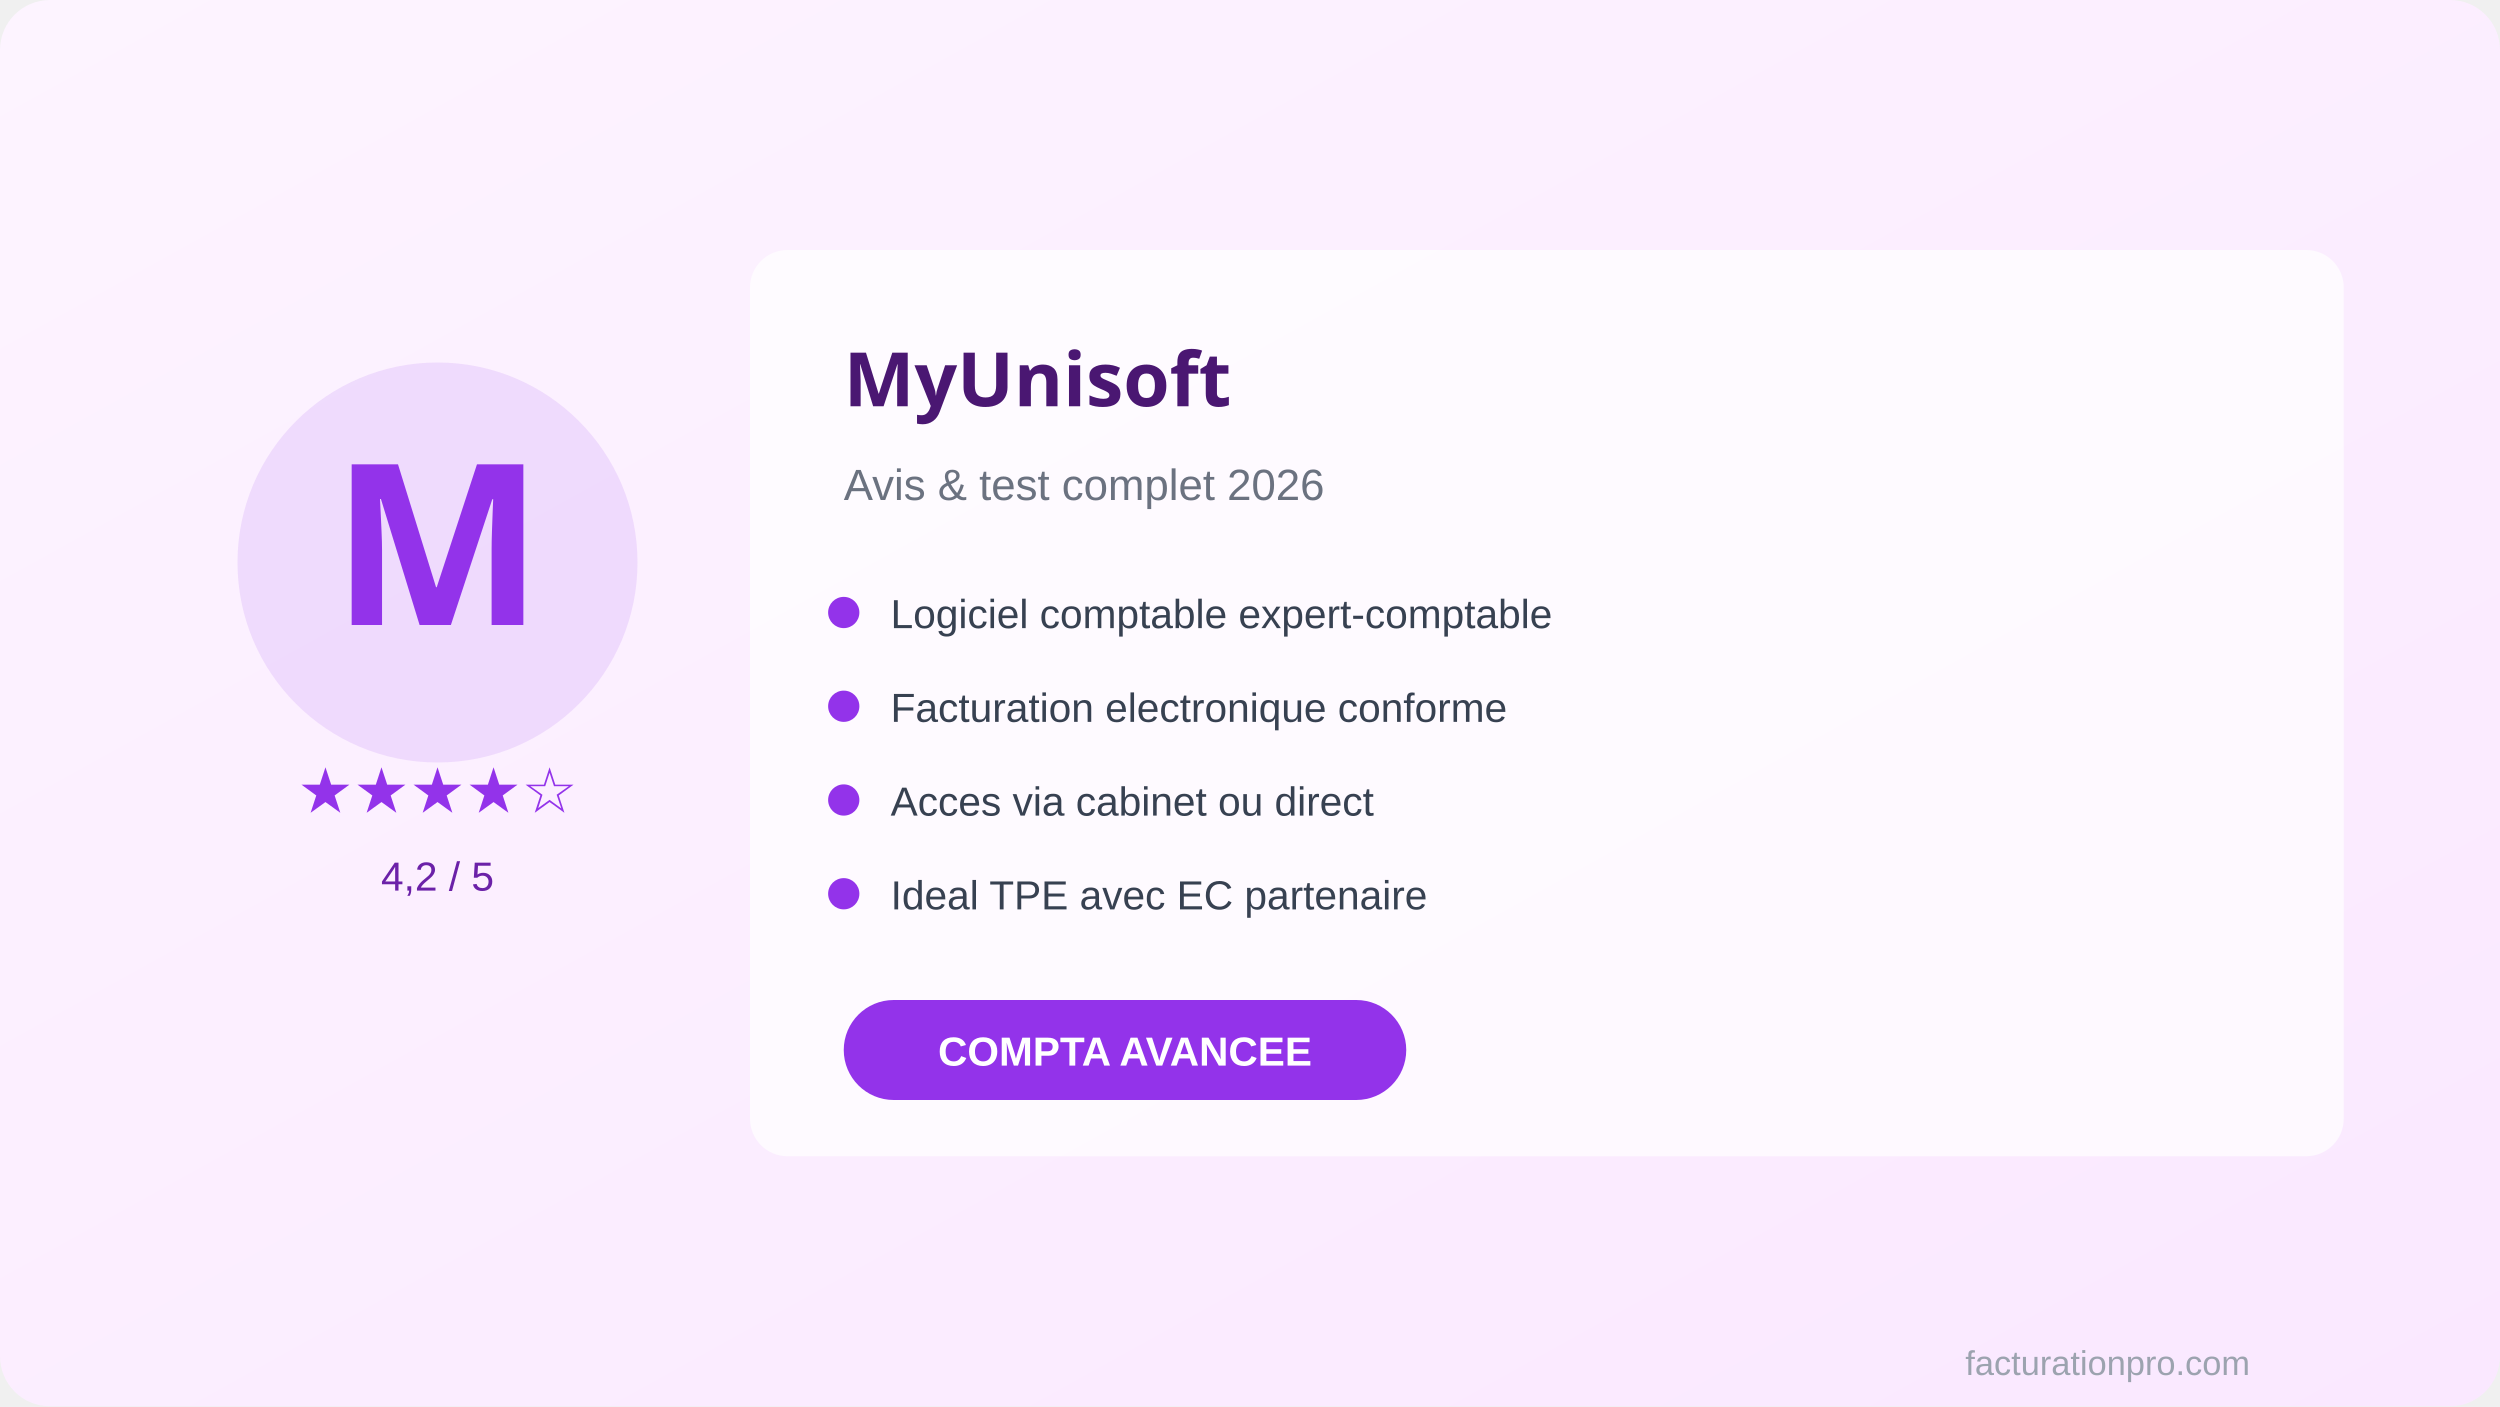
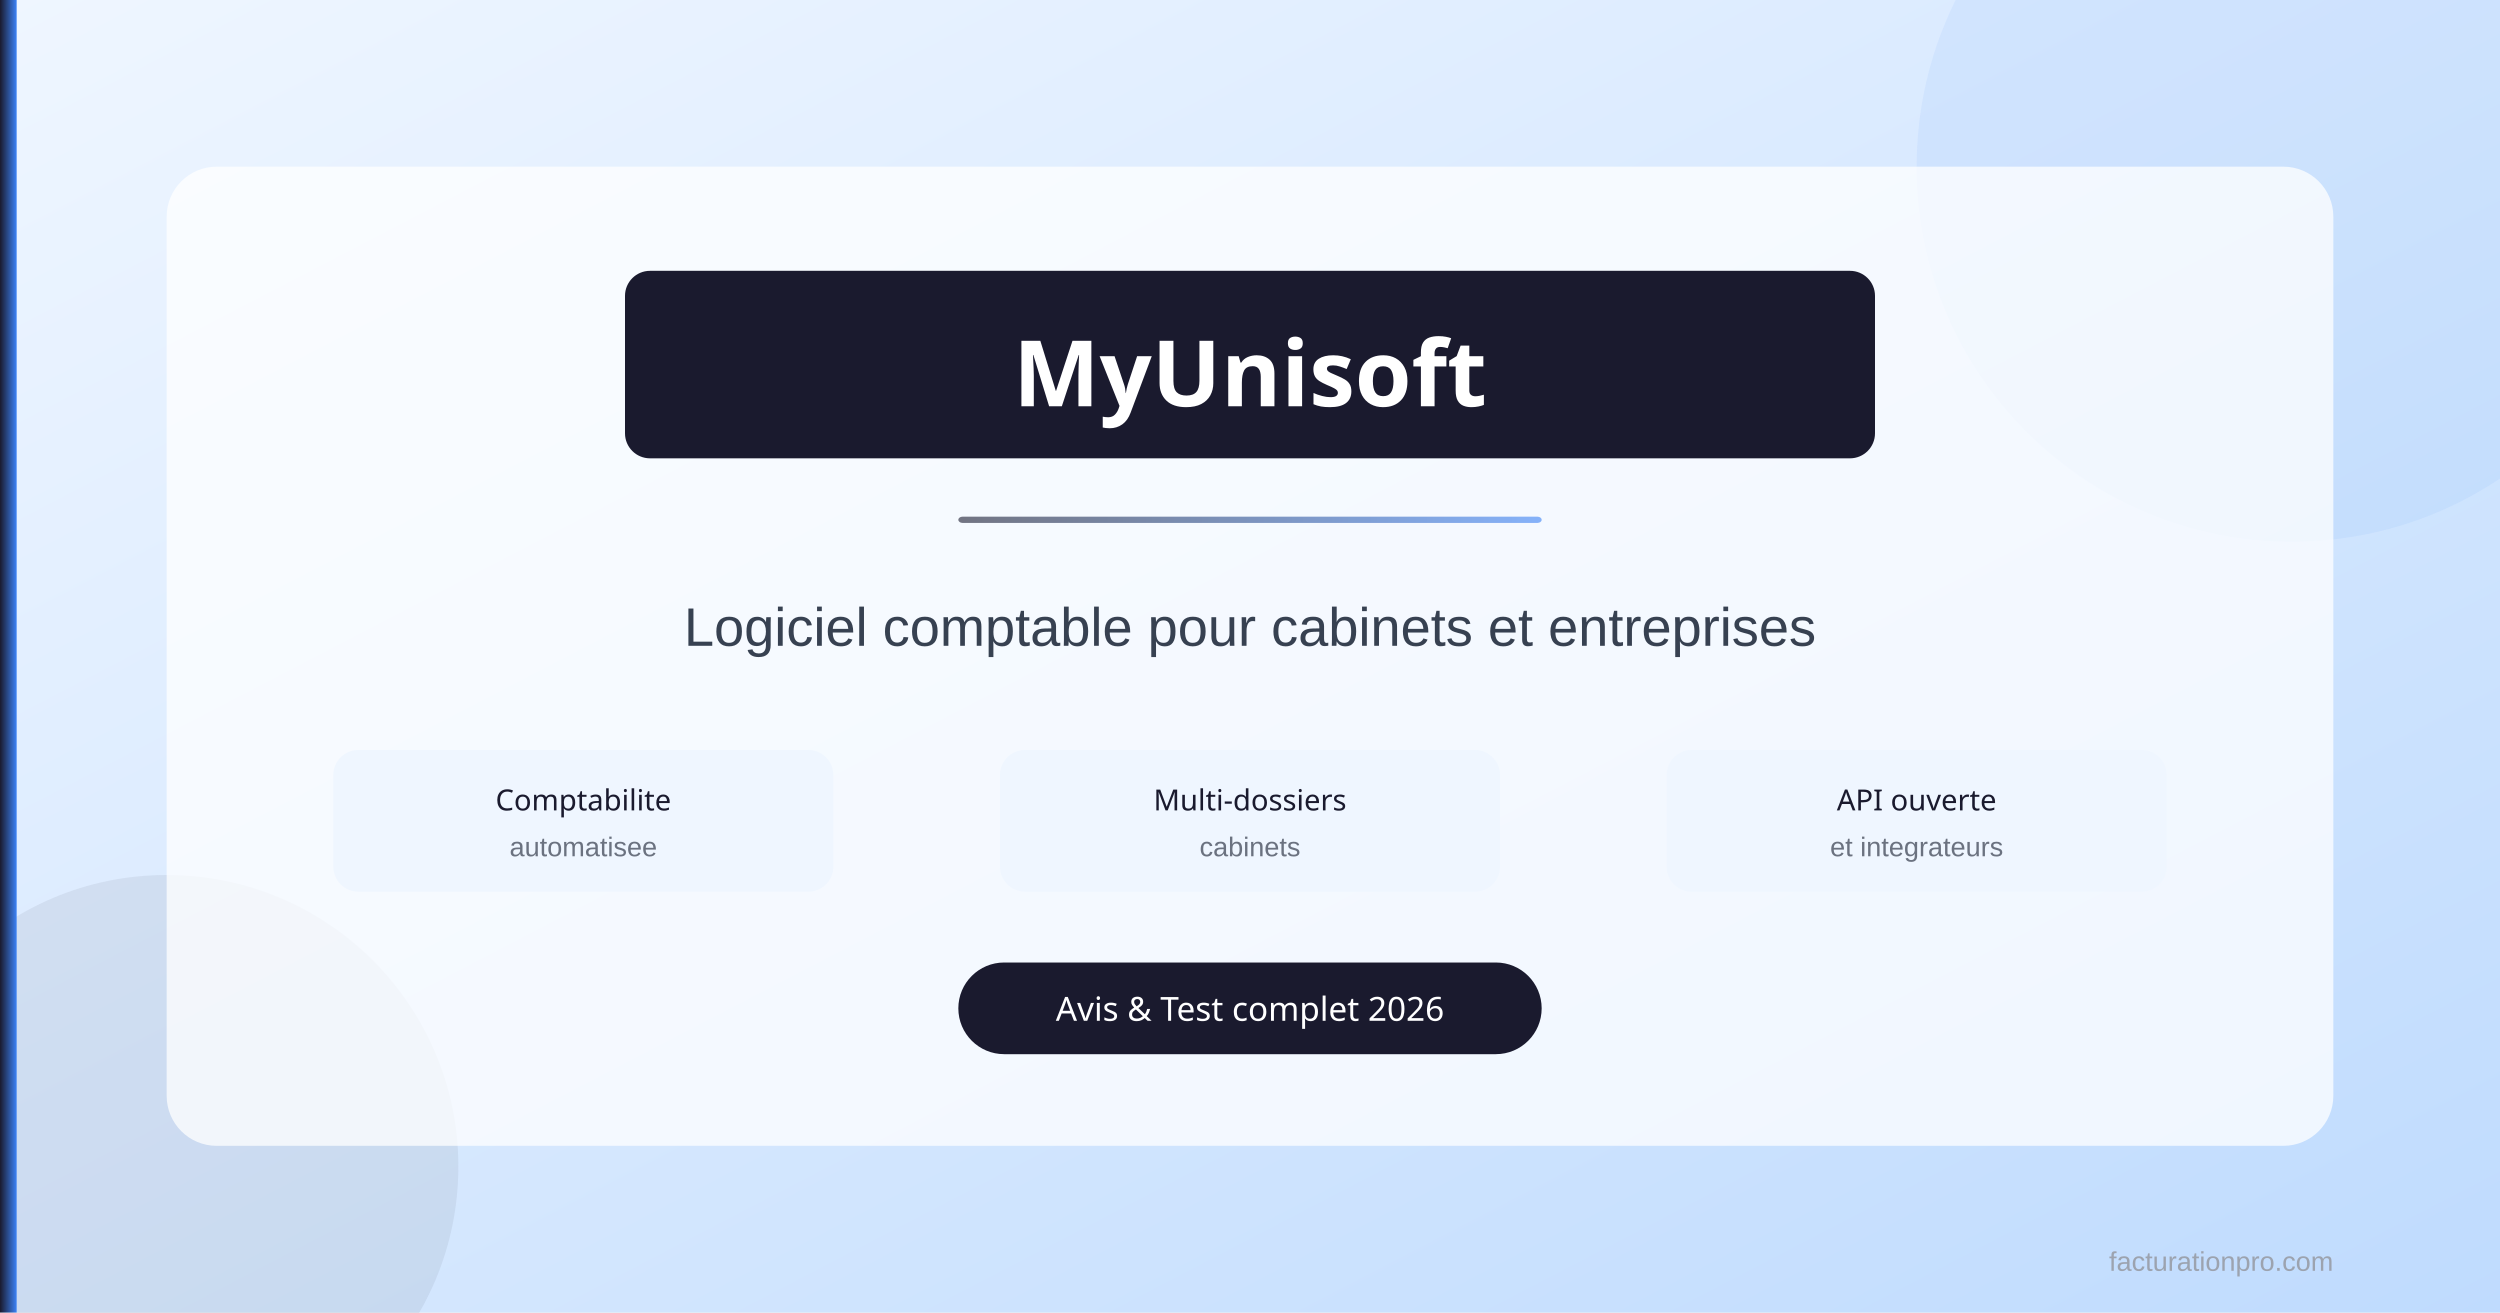
- <svg xmlns="http://www.w3.org/2000/svg" width="800" height="450" viewBox="0 0 800 450">
+ <svg xmlns="http://www.w3.org/2000/svg" width="1200" height="630" viewBox="0 0 1200 630">
  <defs>
    <linearGradient id="bg" x1="0%" y1="0%" x2="100%" y2="100%">
-       <stop offset="0%" style="stop-color:#fdf4ff;stop-opacity:1" />
-       <stop offset="100%" style="stop-color:#fae8ff;stop-opacity:1" />
+       <stop offset="0%" style="stop-color:#eff6ff" />
+       <stop offset="100%" style="stop-color:#bfdbfe" />
+     </linearGradient>
+     <linearGradient id="accent" x1="0%" y1="0%" x2="100%" y2="0%">
+       <stop offset="0%" style="stop-color:#1A1A2E" />
+       <stop offset="100%" style="stop-color:#3b82f6" />
    </linearGradient>
  </defs>
-   <rect width="800" height="450" fill="url(#bg)" rx="16" />
-   <circle cx="140" cy="180" r="64" fill="#9333ea" opacity="0.12" />
-   <text x="140" y="200" font-family="Arial Black,sans-serif" font-size="72" font-weight="900" fill="#9333ea" text-anchor="middle">M</text>
-   <text x="140" y="260" font-family="Arial,sans-serif" font-size="20" fill="#9333ea" text-anchor="middle">★★★★☆</text>
-   <text x="140" y="285" font-family="Arial,sans-serif" font-size="13" fill="#6b21a8" text-anchor="middle">4,2 / 5</text>
-   <rect x="240" y="80" width="510" height="290" rx="12" fill="white" opacity="0.7" />
-   <text x="270" y="130" font-family="Arial Black,sans-serif" font-size="24" font-weight="900" fill="#4a1772">MyUnisoft</text>
-   <text x="270" y="160" font-family="Arial,sans-serif" font-size="14" fill="#6b7280">Avis &amp; test complet 2026</text>
-   <circle cx="270" cy="196" r="5" fill="#9333ea" />
-   <text x="285" y="201" font-family="Arial,sans-serif" font-size="13" fill="#374151">Logiciel comptable expert-comptable</text>
-   <circle cx="270" cy="226" r="5" fill="#9333ea" />
-   <text x="285" y="231" font-family="Arial,sans-serif" font-size="13" fill="#374151">Facturation electronique conforme</text>
-   <circle cx="270" cy="256" r="5" fill="#9333ea" />
-   <text x="285" y="261" font-family="Arial,sans-serif" font-size="13" fill="#374151">Acces via cabinet ou direct</text>
-   <circle cx="270" cy="286" r="5" fill="#9333ea" />
-   <text x="285" y="291" font-family="Arial,sans-serif" font-size="13" fill="#374151">Ideal TPE avec EC partenaire</text>
-   <rect x="270" y="320" width="180" height="32" rx="16" fill="#9333ea" />
-   <text x="360" y="341" font-family="Arial,sans-serif" font-size="13" font-weight="700" fill="white" text-anchor="middle">COMPTA AVANCEE</text>
-   <text x="720" y="440" font-family="Arial,sans-serif" font-size="11" fill="#9ca3af" text-anchor="end">facturationpro.com</text>
+   <rect width="1200" height="630" fill="url(#bg)" />
+   <circle cx="1100" cy="80" r="180" fill="#3b82f6" opacity="0.07" />
+   <circle cx="80" cy="560" r="140" fill="#1A1A2E" opacity="0.07" />
+   <rect x="0" y="0" width="8" height="630" fill="url(#accent)" />
+   <rect x="80" y="80" width="1040" height="470" rx="24" fill="white" opacity="0.75" />
+   <rect x="300" y="130" width="600" height="90" rx="12" fill="#1A1A2E" />
+   <text x="600" y="195" font-family="Arial Black,sans-serif" font-size="44" font-weight="900" fill="white" text-anchor="middle">MyUnisoft</text>
+   <rect x="460" y="248" width="280" height="3" rx="2" fill="url(#accent)" opacity="0.6" />
+   <text x="600" y="310" font-family="Arial,sans-serif" font-size="26" fill="#374151" text-anchor="middle">Logiciel comptable pour cabinets et entreprises</text>
+   <rect x="160" y="360" width="240" height="68" rx="12" fill="#eff6ff" />
+   <text x="280" y="389" font-family="Arial Black,sans-serif" font-size="14" fill="#1A1A2E" text-anchor="middle">Comptabilite</text>
+   <text x="280" y="411" font-family="Arial,sans-serif" font-size="13" fill="#6b7280" text-anchor="middle">automatisee</text>
+   <rect x="480" y="360" width="240" height="68" rx="12" fill="#eff6ff" />
+   <text x="600" y="389" font-family="Arial Black,sans-serif" font-size="14" fill="#1A1A2E" text-anchor="middle">Multi-dossiers</text>
+   <text x="600" y="411" font-family="Arial,sans-serif" font-size="13" fill="#6b7280" text-anchor="middle">cabinets</text>
+   <rect x="800" y="360" width="240" height="68" rx="12" fill="#eff6ff" />
+   <text x="920" y="389" font-family="Arial Black,sans-serif" font-size="14" fill="#1A1A2E" text-anchor="middle">API ouverte</text>
+   <text x="920" y="411" font-family="Arial,sans-serif" font-size="13" fill="#6b7280" text-anchor="middle">et integrateurs</text>
+   <rect x="460" y="462" width="280" height="44" rx="22" fill="#1A1A2E" />
+   <text x="600" y="490" font-family="Arial Black,sans-serif" font-size="16" fill="white" text-anchor="middle">Avis &amp; Test complet 2026</text>
+   <text x="1120" y="610" font-family="Arial,sans-serif" font-size="13" fill="#9ca3af" text-anchor="end">facturationpro.com</text>
</svg>
